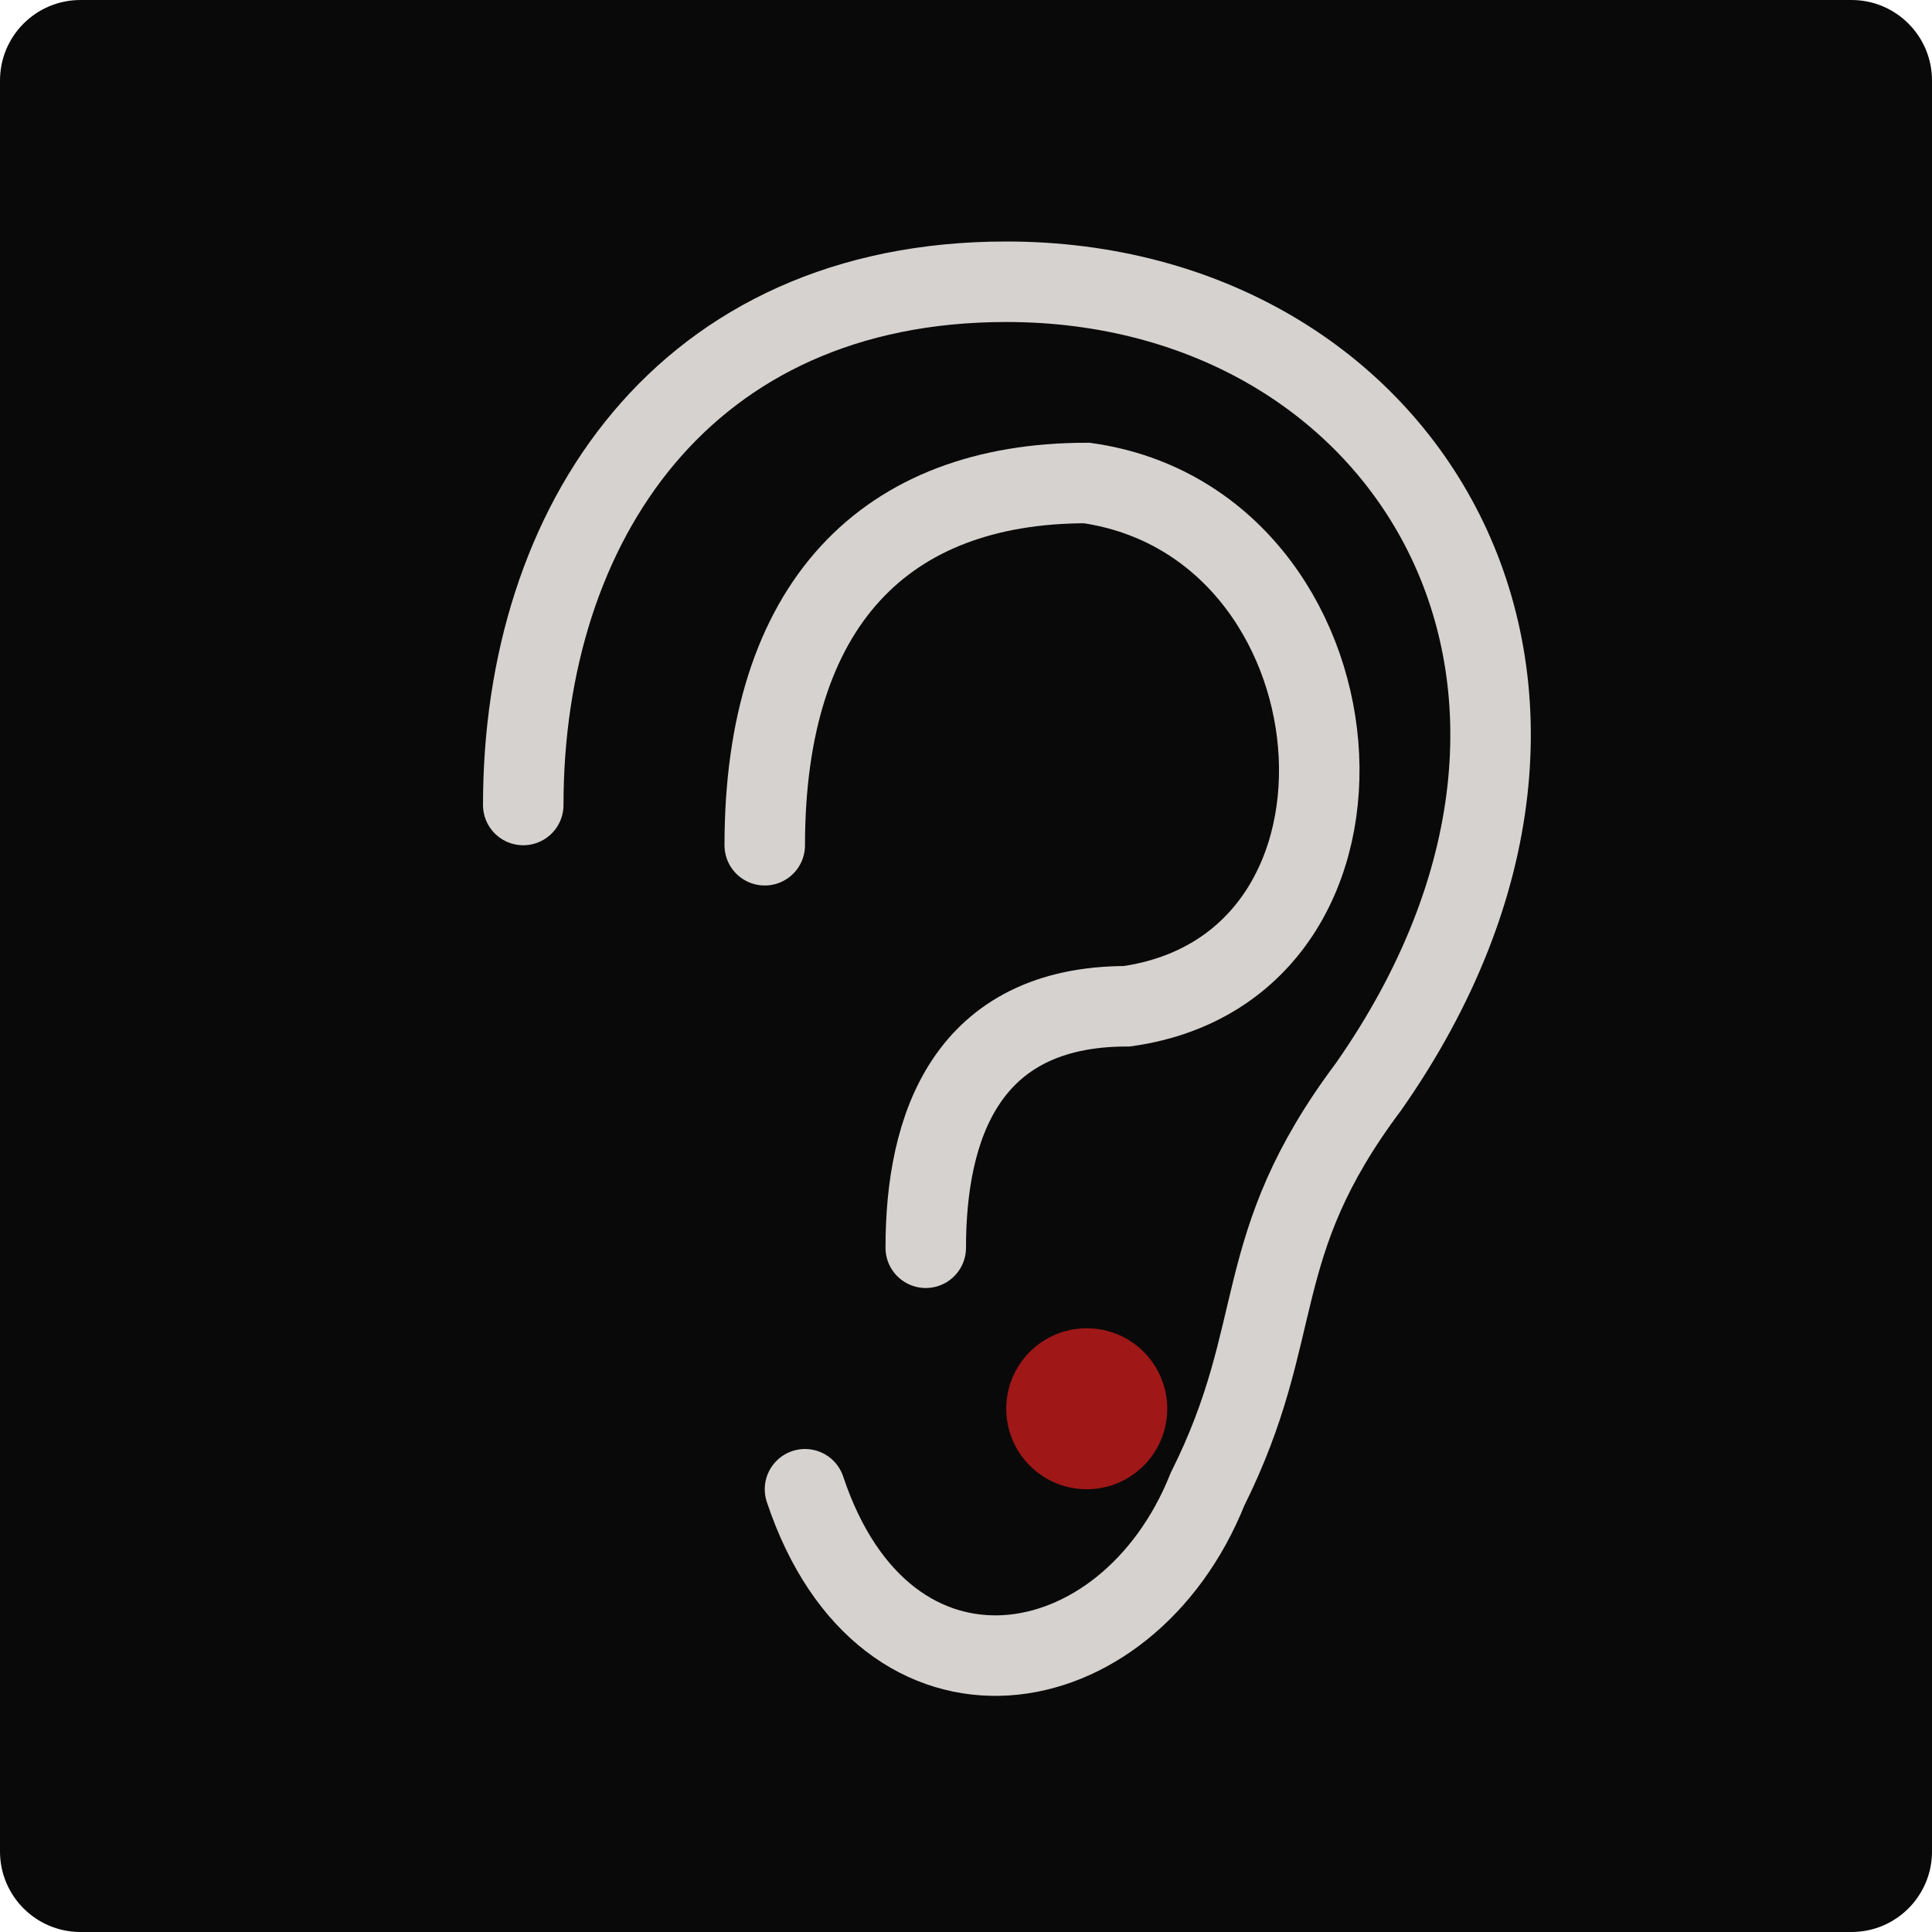
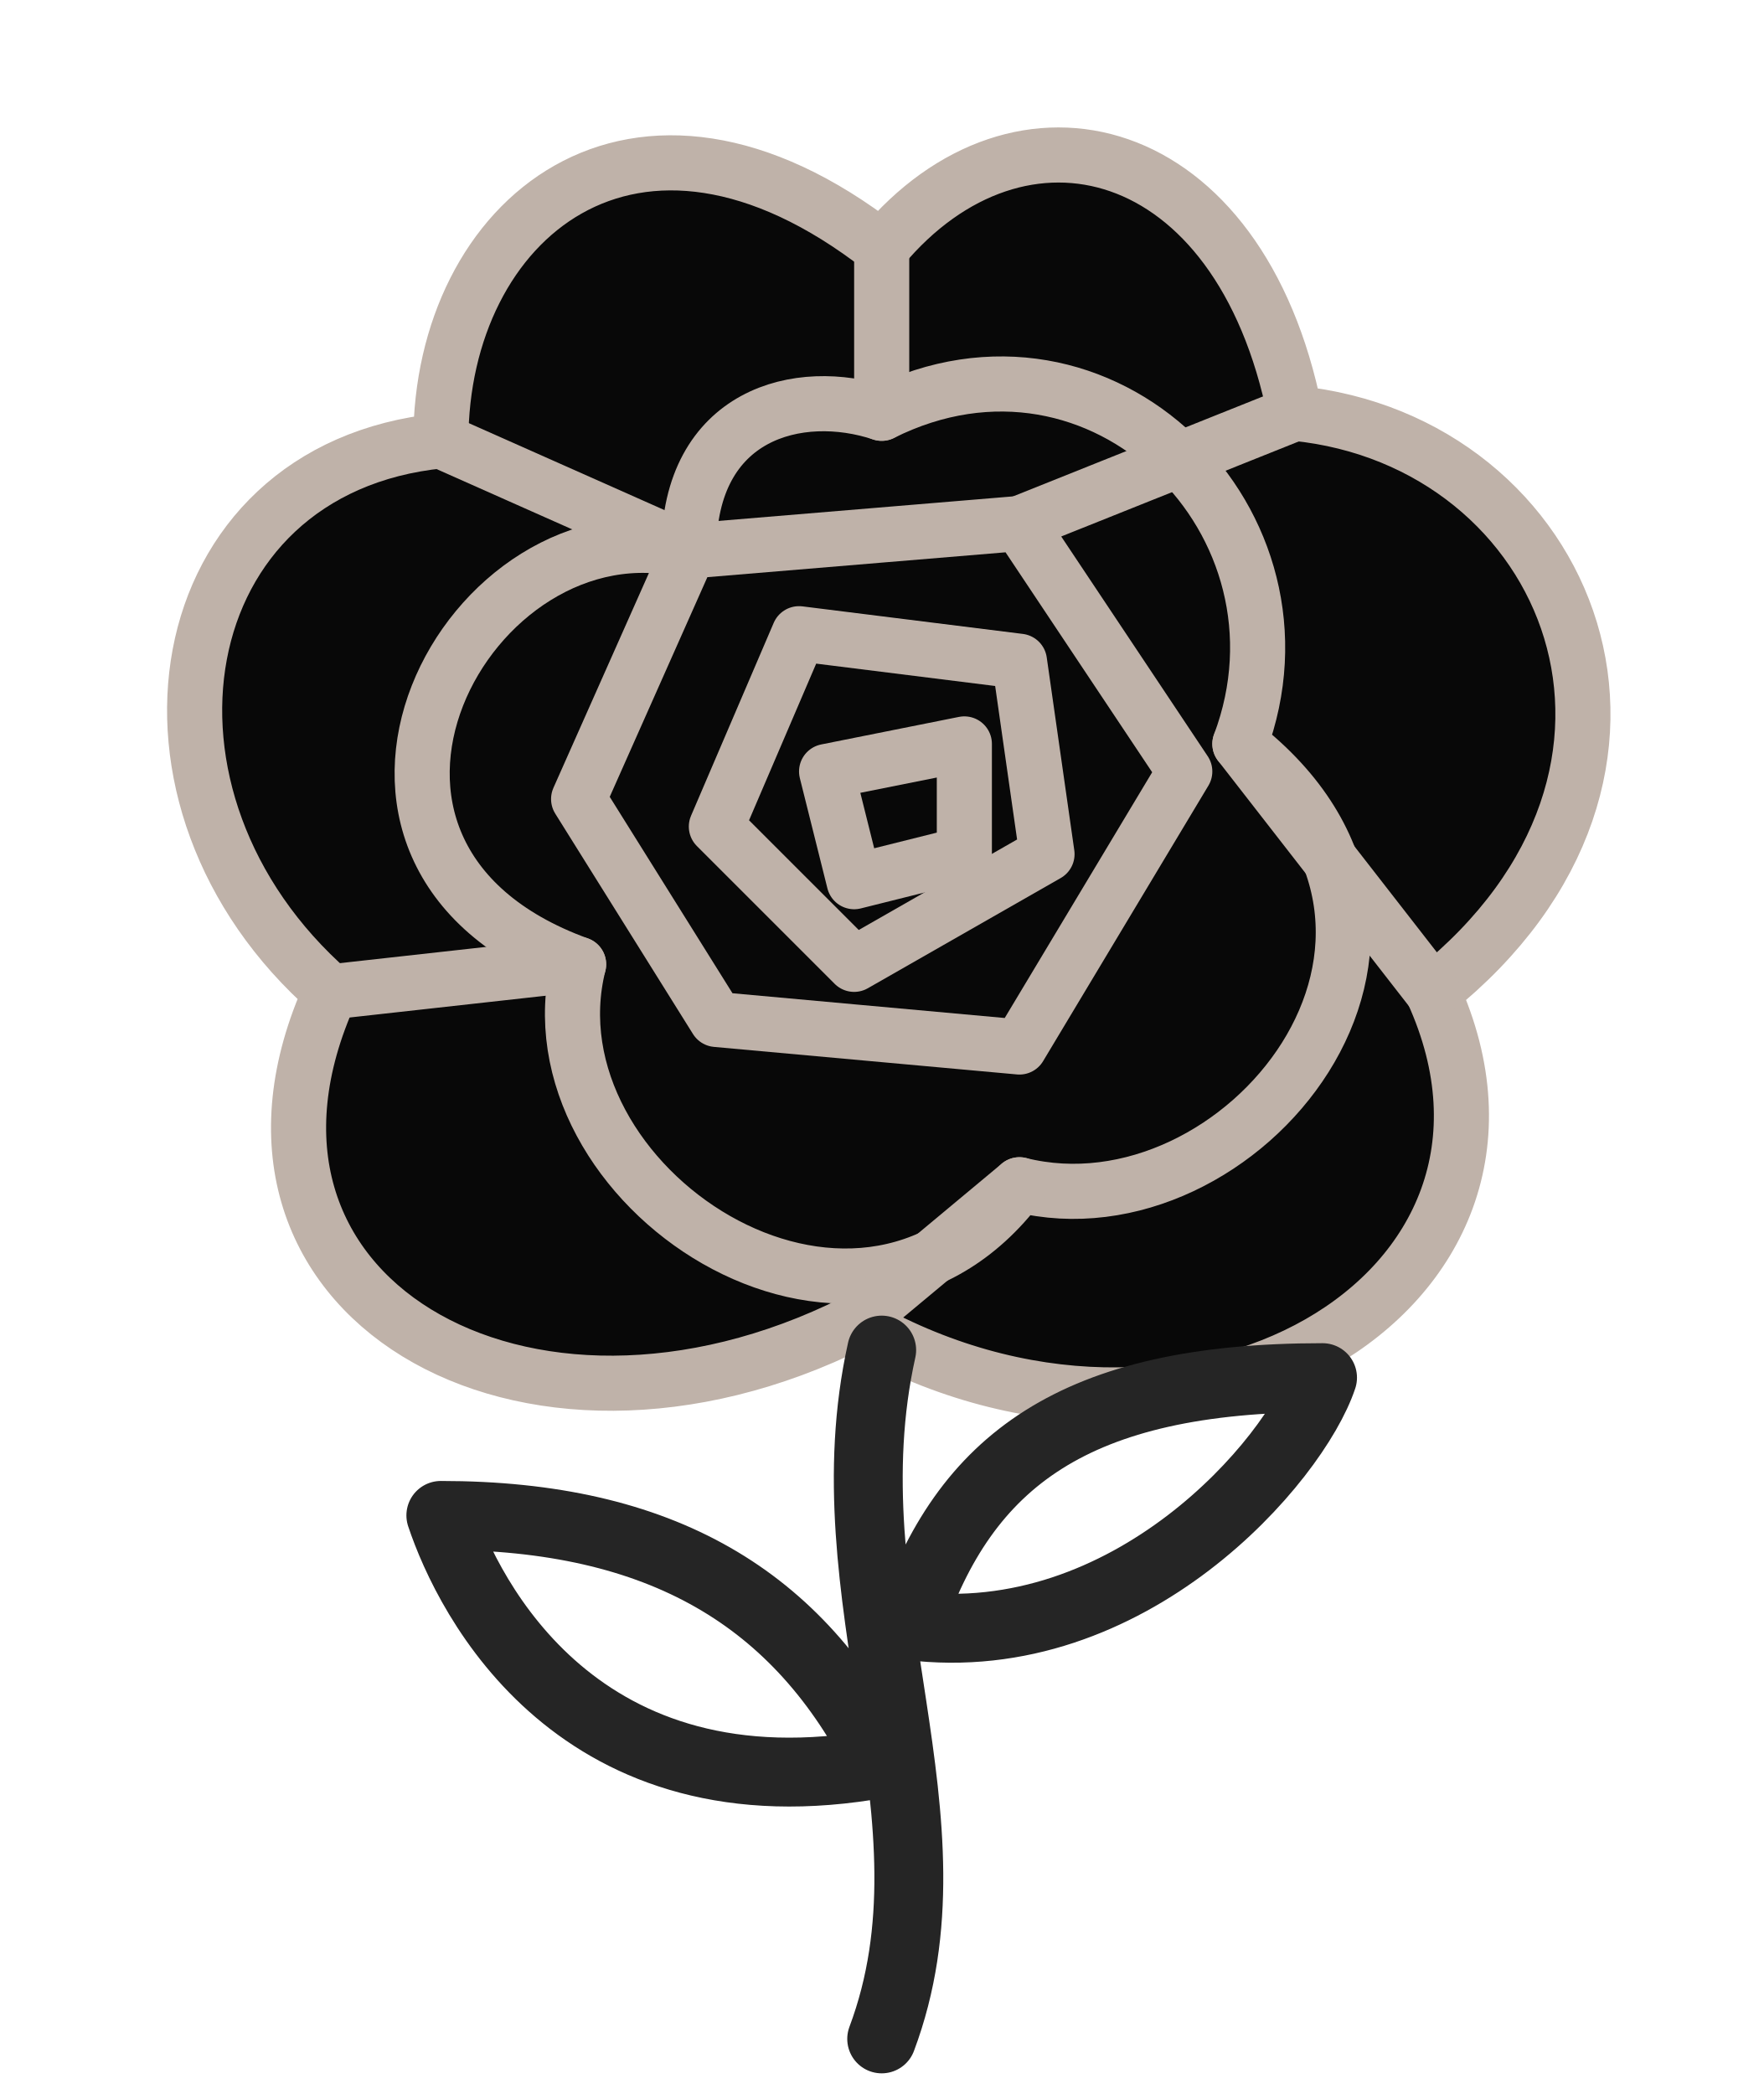
- <svg xmlns="http://www.w3.org/2000/svg" viewBox="0 0 48 48">
-   <rect width="48" height="48" rx="2" fill="#090909" />
-   <g transform="translate(8 5)" fill="none" stroke="#d6d2cf" stroke-width="2" stroke-linecap="round">
-     <path d="M12 32c2 6 8 5 10 0 2-4 1-6 4-10 7-10 1-20-9-20C9 2 5 8 5 15" />
-     <path d="M11 16c0-6 3-9 8-9 7 1 8 12 1 13-4 0-5 3-5 6" />
+ <svg xmlns="http://www.w3.org/2000/svg" viewBox="0 0 64 76">
+   <g fill="#080808" stroke="#bfb2a9" stroke-width="2" stroke-linecap="round" stroke-linejoin="round">
+     <path d="M32 9C23 2 16 8 16 16C6 17 4 29 12 36C7 47 19 54 31 48C43 55 57 47 52 36C62 28 57 16 47 15C45 5 37 3 32 9Z" />
+     <path d="M32 15C40 11 48 19 45 27C54 34 45 45 37 43C31 51 19 43 21 35C10 31 17 18 25 20C25 15 29 14 32 15Z" />
+     <path d="M25 20L37 19L43 28L37 38L26 37L21 29L25 20Z" />
+     <path d="M29 23L37 24L38 31L31 35L26 30L29 23Z" />
+     <path d="M30 28L35 27L35 31L31 32Z" />
+     <path d="M16 16L25 20M12 36L21 35M31 48L37 43M52 36L45 27M47 15L37 19M32 9L32 15" />
  </g>
-   <circle cx="27" cy="35" r="2" fill="#9f1717" />
+   <g fill="none" stroke="#252525" stroke-width="2.5" stroke-linecap="round" stroke-linejoin="round">
+     <path d="M32 49C30 58 35 66 32 74M32 64C21 66 17 58 16 55C24 55 29 58 32 64ZM33 59C41 60 47 53 48 50C39 50 35 53 33 59Z" />
+   </g>
</svg>
